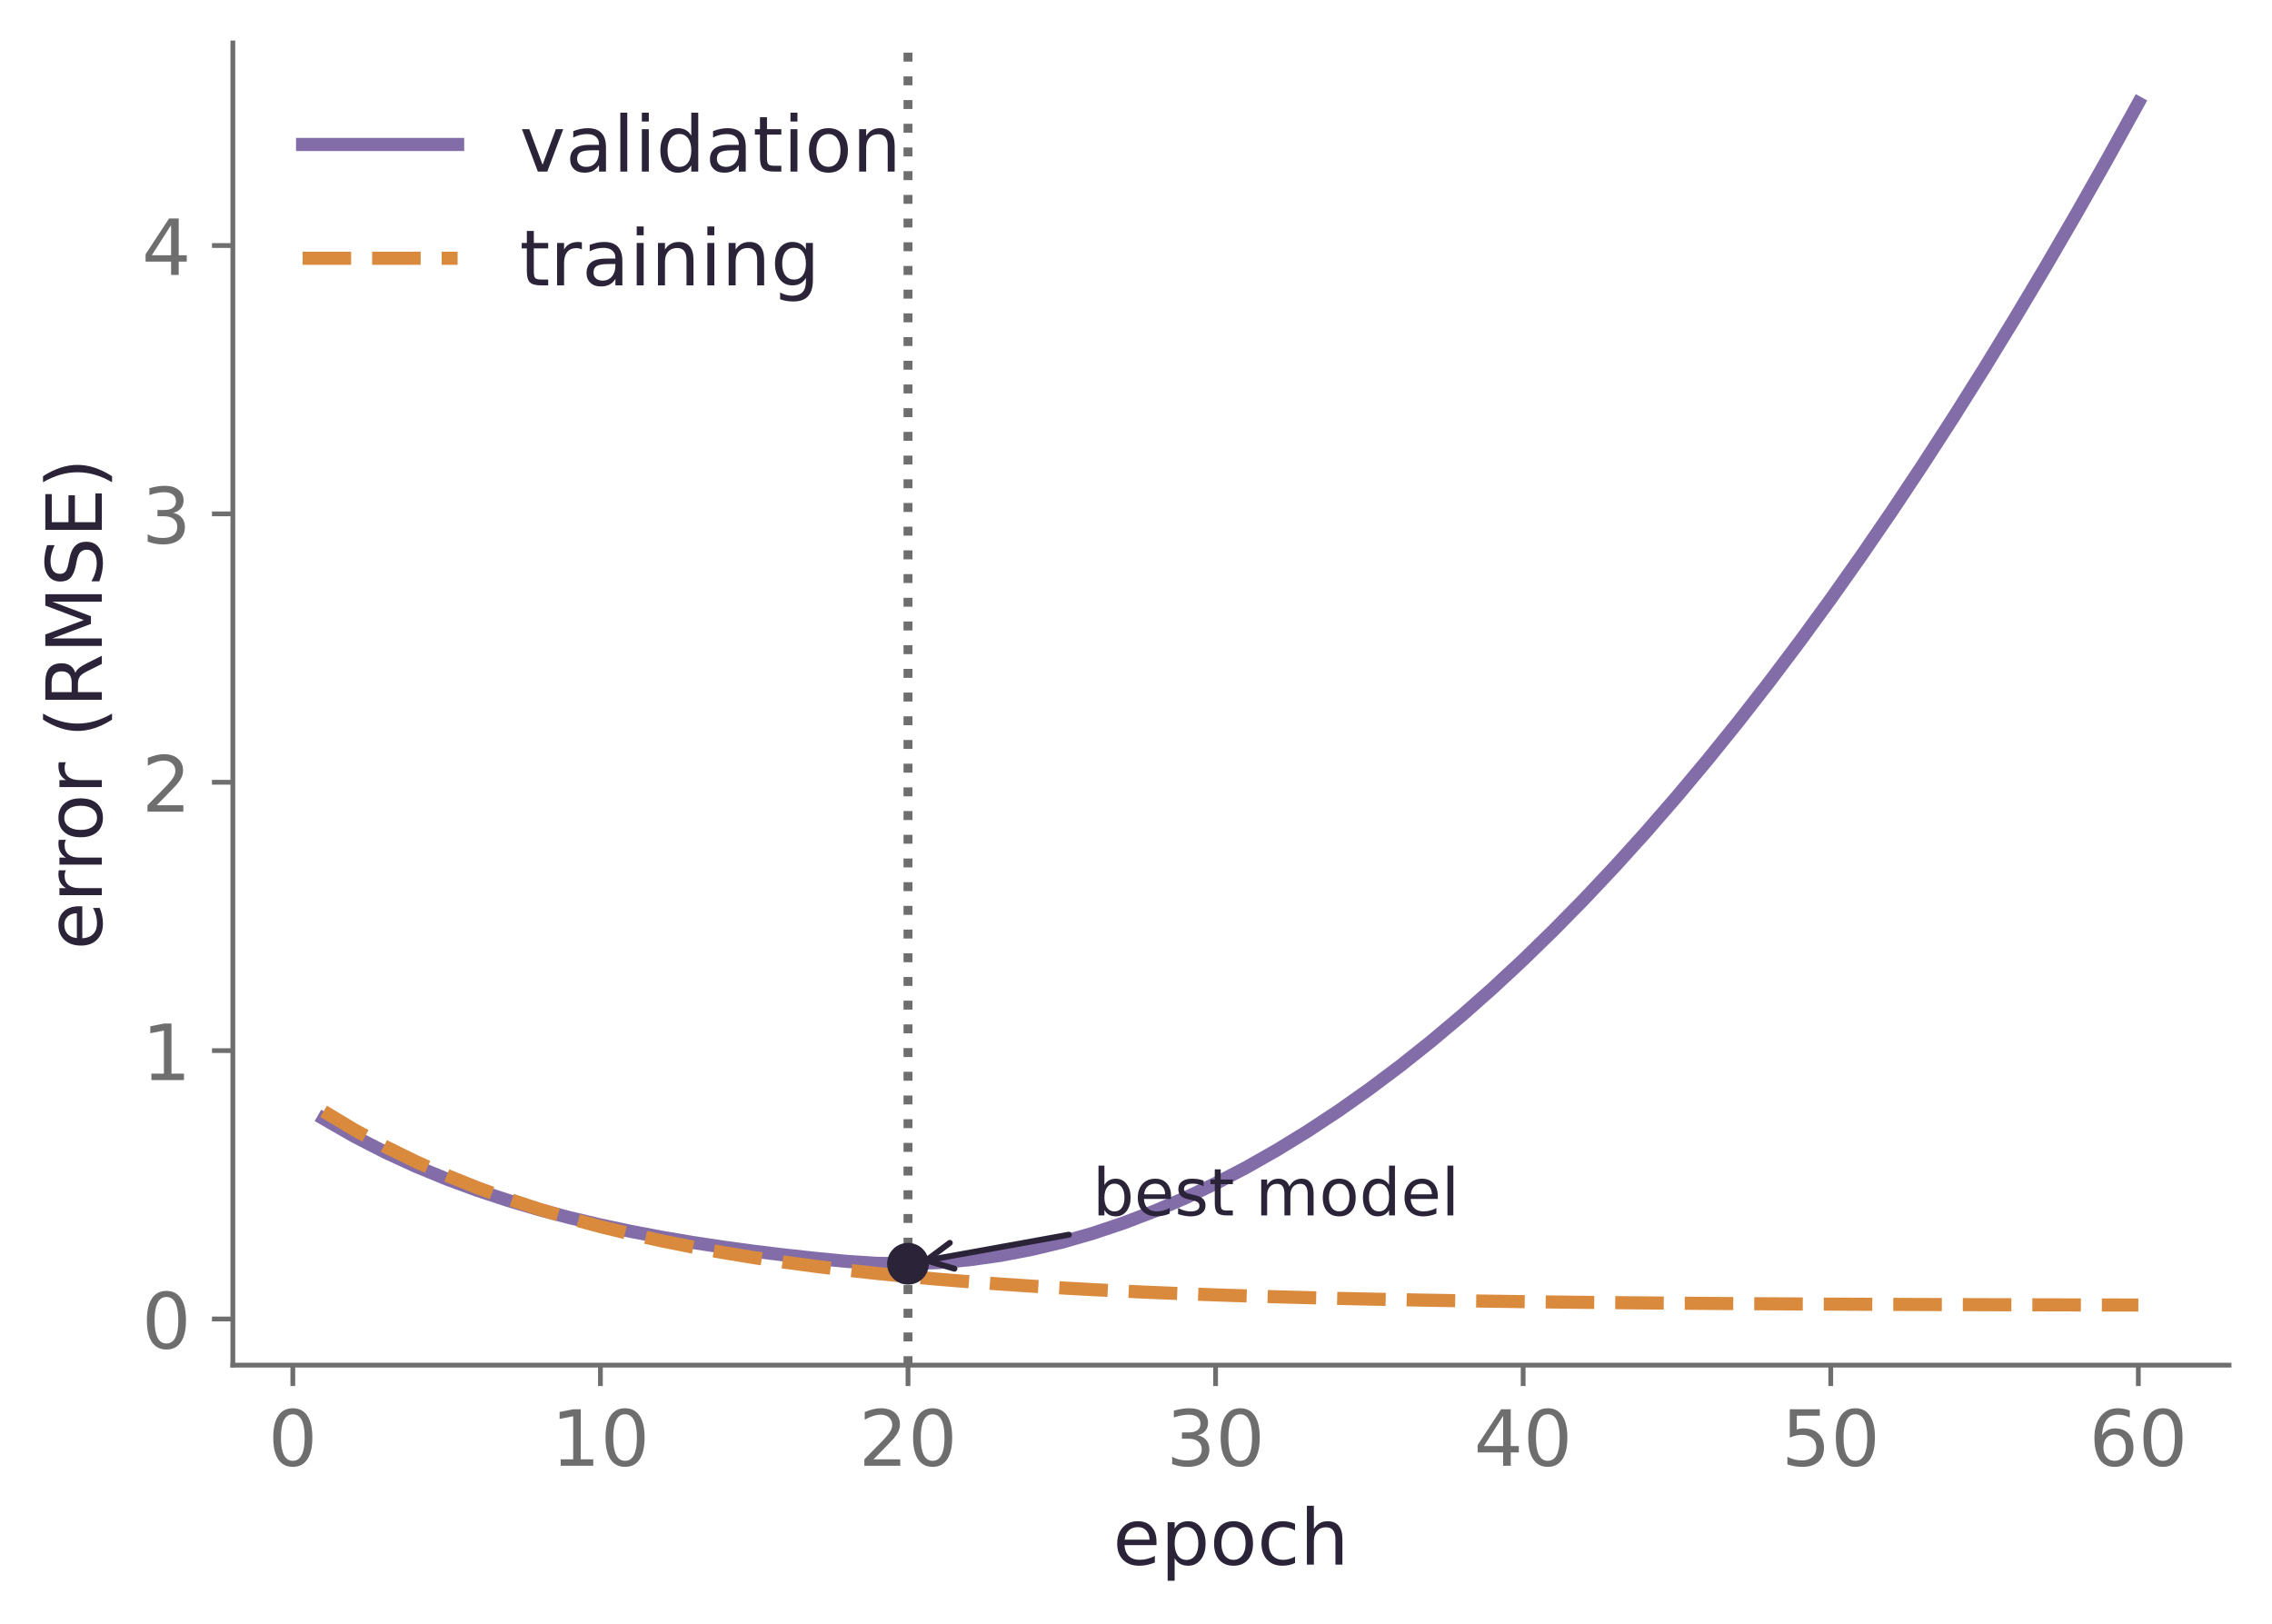
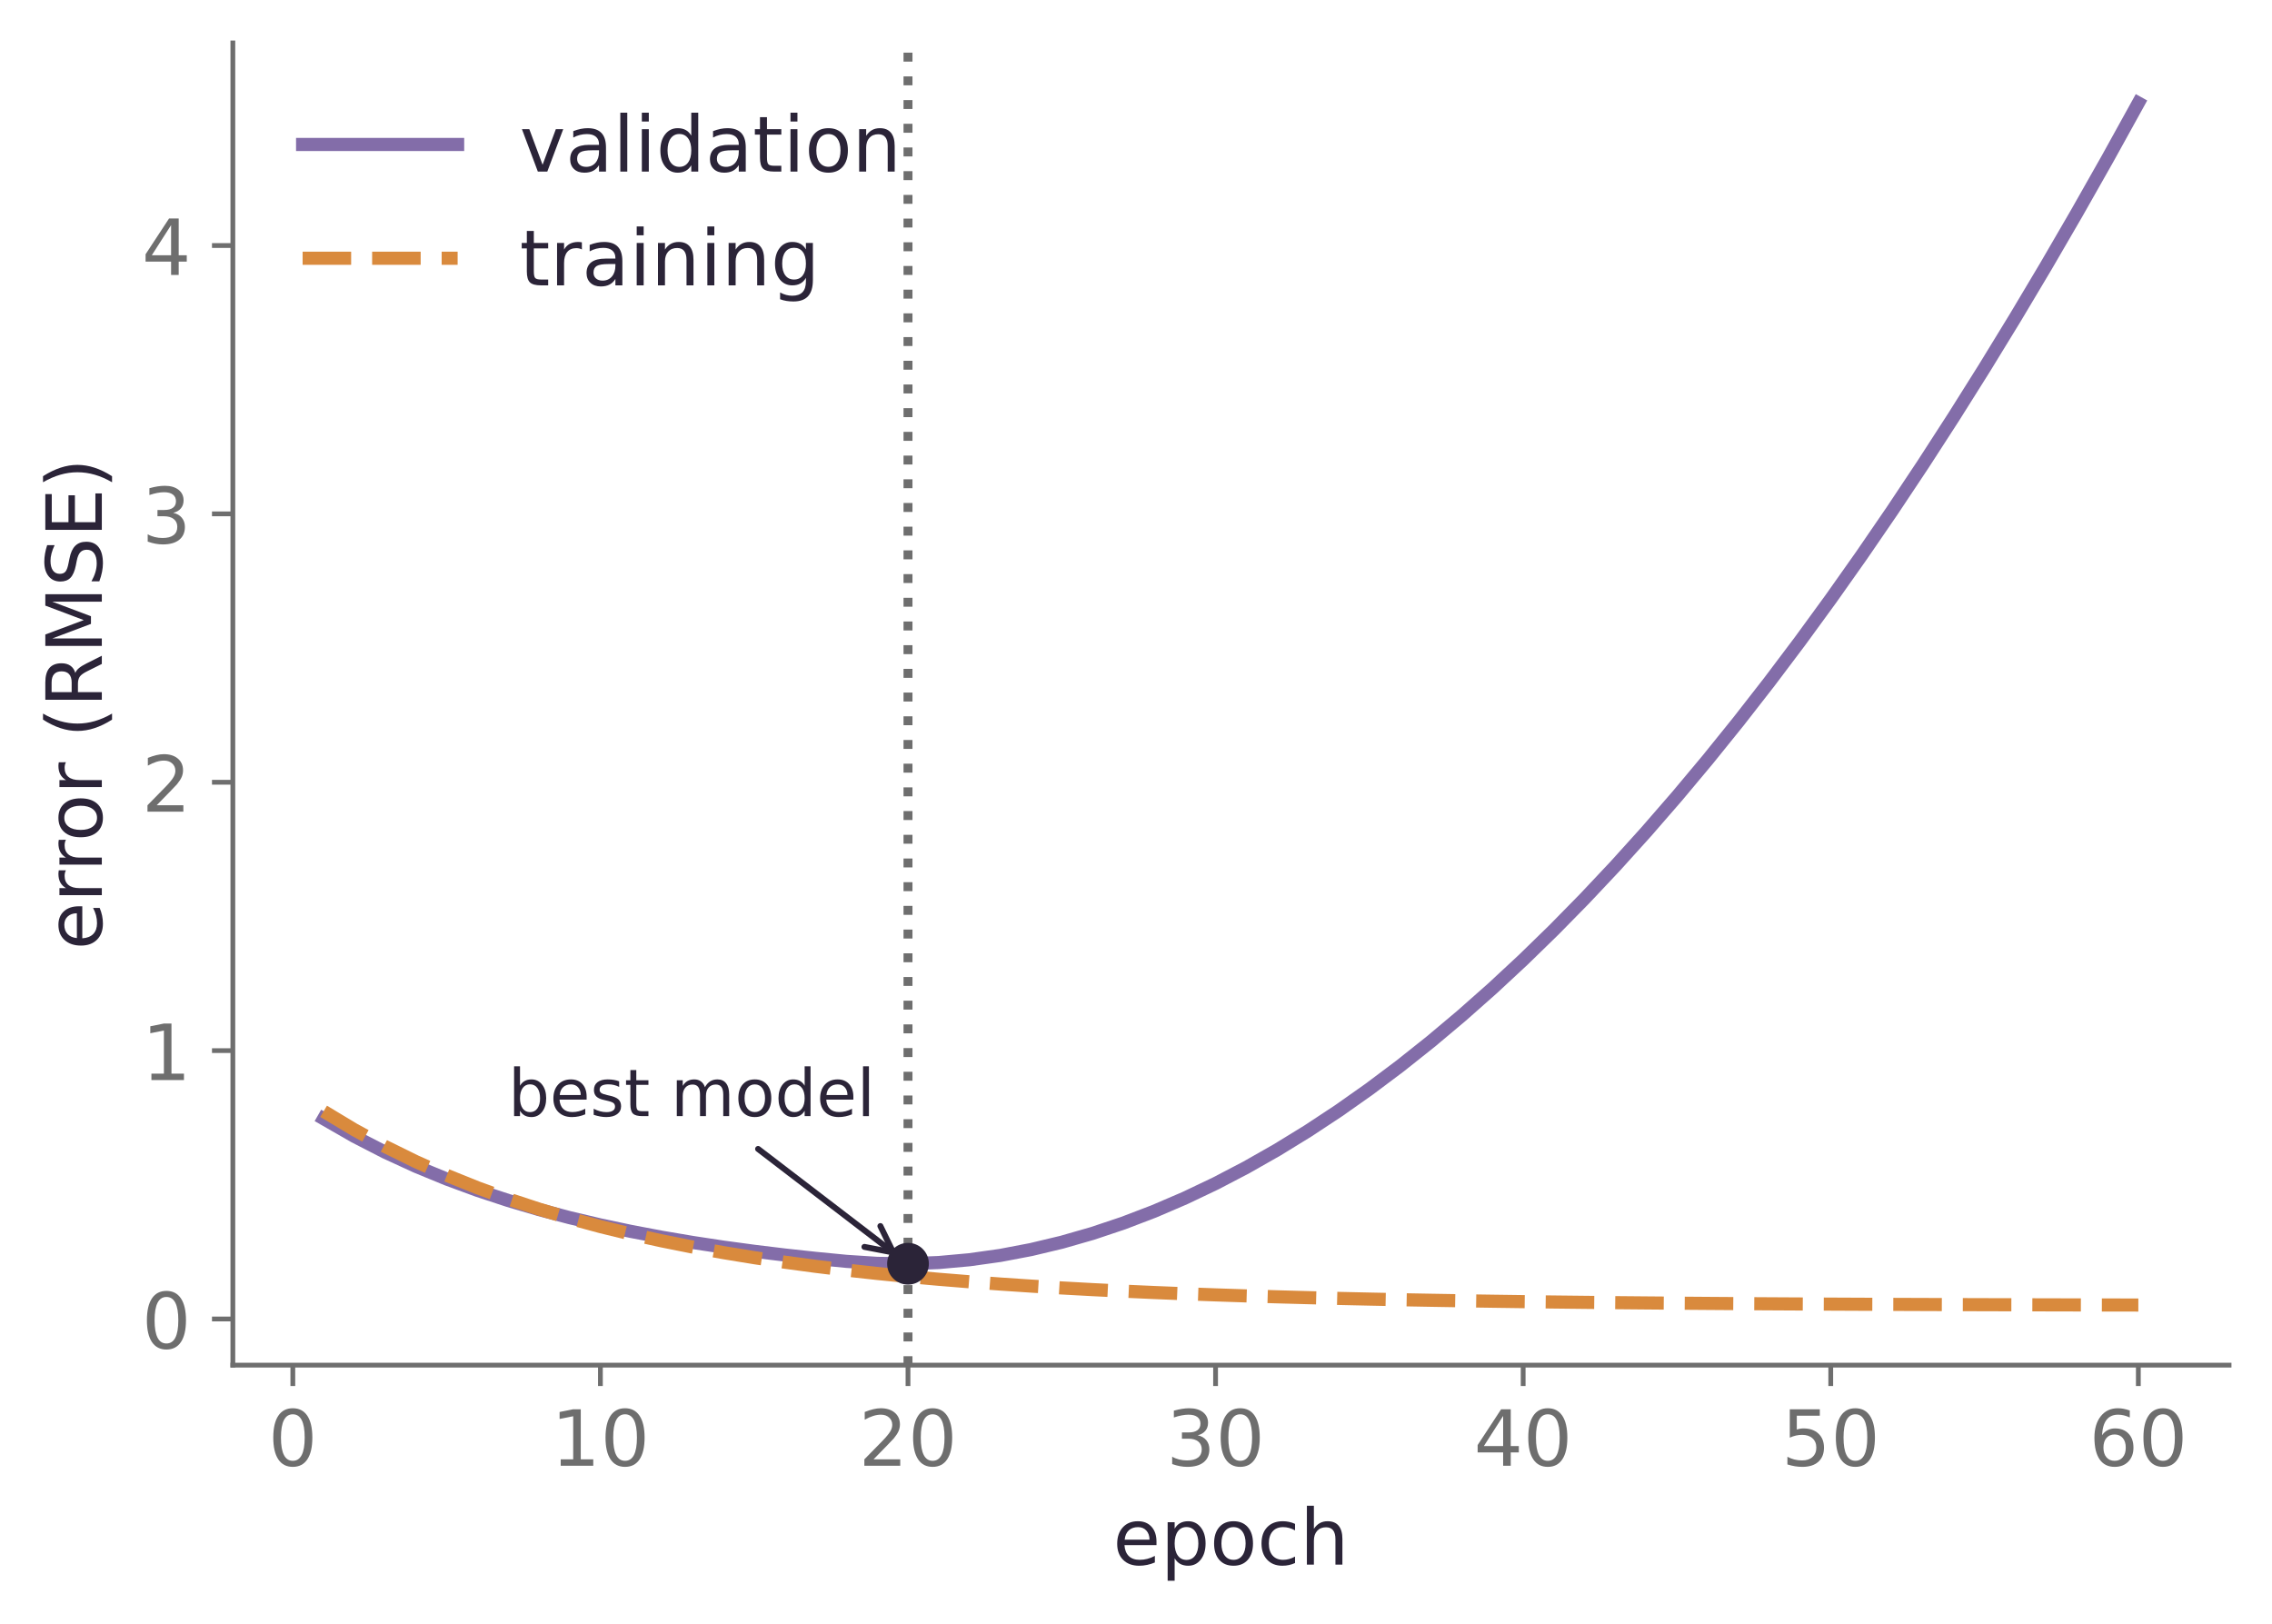
<svg xmlns="http://www.w3.org/2000/svg" xmlns:xlink="http://www.w3.org/1999/xlink" width="381.053pt" height="272.323pt" viewBox="0 0 381.053 272.323" version="1.1">
  <defs>
    <style type="text/css">*{stroke-linejoin: round; stroke-linecap: butt}</style>
  </defs>
  <g id="figure_1">
    <g id="patch_1">
      <path d="M 0 272.323  L 381.053 272.323  L 381.053 0  L 0 0  L 0 272.323  z " style="fill: none" />
    </g>
    <g id="axes_1">
      <g id="patch_2">
        <path d="M 39.053 228.96  L 373.853 228.96  L 373.853 7.2  L 39.053 7.2  L 39.053 228.96  z " style="fill: none" />
      </g>
      <g id="matplotlib.axis_1">
        <g id="xtick_1">
          <g id="line2d_1">
            <defs>
-               <path id="m9720e8506a" d="M 0 0  L 0 3.5  " style="stroke: #6e6e6e; stroke-width: 0.8" />
-             </defs>
-             <g>
-               <use xlink:href="#m9720e8506a" x="49.112" y="228.96" style="fill: #6e6e6e; stroke: #6e6e6e; stroke-width: 0.8" />
+               <path id="mf88f01d79b" d="M 0 0  L 0 3.5  " style="stroke: #6e6e6e; stroke-width: 0.8" />
+             </defs>
+             <g>
+               <use xlink:href="#mf88f01d79b" x="49.112" y="228.96" style="fill: #6e6e6e; stroke: #6e6e6e; stroke-width: 0.8" />
            </g>
          </g>
          <g id="text_1">
            <g style="fill: #6e6e6e" transform="translate(44.97666 245.838) scale(0.13 -0.13)">
              <defs>
                <path id="DejaVuSans-30" d="M 2034 4250  Q 1547 4250 1301 3770  Q 1056 3291 1056 2328  Q 1056 1369 1301 889  Q 1547 409 2034 409  Q 2525 409 2770 889  Q 3016 1369 3016 2328  Q 3016 3291 2770 3770  Q 2525 4250 2034 4250  z M 2034 4750  Q 2819 4750 3233 4129  Q 3647 3509 3647 2328  Q 3647 1150 3233 529  Q 2819 -91 2034 -91  Q 1250 -91 836 529  Q 422 1150 422 2328  Q 422 3509 836 4129  Q 1250 4750 2034 4750  z " transform="scale(0.015625)" />
              </defs>
              <use xlink:href="#DejaVuSans-30" />
            </g>
          </g>
        </g>
        <g id="xtick_2">
          <g id="line2d_2">
            <g>
-               <use xlink:href="#m9720e8506a" x="100.699" y="228.96" style="fill: #6e6e6e; stroke: #6e6e6e; stroke-width: 0.8" />
+               <use xlink:href="#mf88f01d79b" x="100.699" y="228.96" style="fill: #6e6e6e; stroke: #6e6e6e; stroke-width: 0.8" />
            </g>
          </g>
          <g id="text_2">
            <g style="fill: #6e6e6e" transform="translate(92.4281 245.838) scale(0.13 -0.13)">
              <defs>
                <path id="DejaVuSans-31" d="M 794 531  L 1825 531  L 1825 4091  L 703 3866  L 703 4441  L 1819 4666  L 2450 4666  L 2450 531  L 3481 531  L 3481 0  L 794 0  L 794 531  z " transform="scale(0.015625)" />
              </defs>
              <use xlink:href="#DejaVuSans-31" />
              <use xlink:href="#DejaVuSans-30" transform="translate(63.62305 0)" />
            </g>
          </g>
        </g>
        <g id="xtick_3">
          <g id="line2d_3">
            <g>
-               <use xlink:href="#m9720e8506a" x="152.286" y="228.96" style="fill: #6e6e6e; stroke: #6e6e6e; stroke-width: 0.8" />
+               <use xlink:href="#mf88f01d79b" x="152.286" y="228.96" style="fill: #6e6e6e; stroke: #6e6e6e; stroke-width: 0.8" />
            </g>
          </g>
          <g id="text_3">
            <g style="fill: #6e6e6e" transform="translate(144.0152 245.838) scale(0.13 -0.13)">
              <defs>
                <path id="DejaVuSans-32" d="M 1228 531  L 3431 531  L 3431 0  L 469 0  L 469 531  Q 828 903 1448 1529  Q 2069 2156 2228 2338  Q 2531 2678 2651 2914  Q 2772 3150 2772 3378  Q 2772 3750 2511 3984  Q 2250 4219 1831 4219  Q 1534 4219 1204 4116  Q 875 4013 500 3803  L 500 4441  Q 881 4594 1212 4672  Q 1544 4750 1819 4750  Q 2544 4750 2975 4387  Q 3406 4025 3406 3419  Q 3406 3131 3298 2873  Q 3191 2616 2906 2266  Q 2828 2175 2409 1742  Q 1991 1309 1228 531  z " transform="scale(0.015625)" />
              </defs>
              <use xlink:href="#DejaVuSans-32" />
              <use xlink:href="#DejaVuSans-30" transform="translate(63.62305 0)" />
            </g>
          </g>
        </g>
        <g id="xtick_4">
          <g id="line2d_4">
            <g>
-               <use xlink:href="#m9720e8506a" x="203.873" y="228.96" style="fill: #6e6e6e; stroke: #6e6e6e; stroke-width: 0.8" />
+               <use xlink:href="#mf88f01d79b" x="203.873" y="228.96" style="fill: #6e6e6e; stroke: #6e6e6e; stroke-width: 0.8" />
            </g>
          </g>
          <g id="text_4">
            <g style="fill: #6e6e6e" transform="translate(195.6022 245.838) scale(0.13 -0.13)">
              <defs>
                <path id="DejaVuSans-33" d="M 2597 2516  Q 3050 2419 3304 2112  Q 3559 1806 3559 1356  Q 3559 666 3084 287  Q 2609 -91 1734 -91  Q 1441 -91 1130 -33  Q 819 25 488 141  L 488 750  Q 750 597 1062 519  Q 1375 441 1716 441  Q 2309 441 2620 675  Q 2931 909 2931 1356  Q 2931 1769 2642 2001  Q 2353 2234 1838 2234  L 1294 2234  L 1294 2753  L 1863 2753  Q 2328 2753 2575 2939  Q 2822 3125 2822 3475  Q 2822 3834 2567 4026  Q 2313 4219 1838 4219  Q 1578 4219 1281 4162  Q 984 4106 628 3988  L 628 4550  Q 988 4650 1302 4700  Q 1616 4750 1894 4750  Q 2613 4750 3031 4423  Q 3450 4097 3450 3541  Q 3450 3153 3228 2886  Q 3006 2619 2597 2516  z " transform="scale(0.015625)" />
              </defs>
              <use xlink:href="#DejaVuSans-33" />
              <use xlink:href="#DejaVuSans-30" transform="translate(63.62305 0)" />
            </g>
          </g>
        </g>
        <g id="xtick_5">
          <g id="line2d_5">
            <g>
-               <use xlink:href="#m9720e8506a" x="255.461" y="228.96" style="fill: #6e6e6e; stroke: #6e6e6e; stroke-width: 0.8" />
+               <use xlink:href="#mf88f01d79b" x="255.461" y="228.96" style="fill: #6e6e6e; stroke: #6e6e6e; stroke-width: 0.8" />
            </g>
          </g>
          <g id="text_5">
            <g style="fill: #6e6e6e" transform="translate(247.1893 245.838) scale(0.13 -0.13)">
              <defs>
                <path id="DejaVuSans-34" d="M 2419 4116  L 825 1625  L 2419 1625  L 2419 4116  z M 2253 4666  L 3047 4666  L 3047 1625  L 3713 1625  L 3713 1100  L 3047 1100  L 3047 0  L 2419 0  L 2419 1100  L 313 1100  L 313 1709  L 2253 4666  z " transform="scale(0.015625)" />
              </defs>
              <use xlink:href="#DejaVuSans-34" />
              <use xlink:href="#DejaVuSans-30" transform="translate(63.62305 0)" />
            </g>
          </g>
        </g>
        <g id="xtick_6">
          <g id="line2d_6">
            <g>
-               <use xlink:href="#m9720e8506a" x="307.048" y="228.96" style="fill: #6e6e6e; stroke: #6e6e6e; stroke-width: 0.8" />
+               <use xlink:href="#mf88f01d79b" x="307.048" y="228.96" style="fill: #6e6e6e; stroke: #6e6e6e; stroke-width: 0.8" />
            </g>
          </g>
          <g id="text_6">
            <g style="fill: #6e6e6e" transform="translate(298.7763 245.838) scale(0.13 -0.13)">
              <defs>
                <path id="DejaVuSans-35" d="M 691 4666  L 3169 4666  L 3169 4134  L 1269 4134  L 1269 2991  Q 1406 3038 1543 3061  Q 1681 3084 1819 3084  Q 2600 3084 3056 2656  Q 3513 2228 3513 1497  Q 3513 744 3044 326  Q 2575 -91 1722 -91  Q 1428 -91 1123 -41  Q 819 9 494 109  L 494 744  Q 775 591 1075 516  Q 1375 441 1709 441  Q 2250 441 2565 725  Q 2881 1009 2881 1497  Q 2881 1984 2565 2268  Q 2250 2553 1709 2553  Q 1456 2553 1204 2497  Q 953 2441 691 2322  L 691 4666  z " transform="scale(0.015625)" />
              </defs>
              <use xlink:href="#DejaVuSans-35" />
              <use xlink:href="#DejaVuSans-30" transform="translate(63.62305 0)" />
            </g>
          </g>
        </g>
        <g id="xtick_7">
          <g id="line2d_7">
            <g>
-               <use xlink:href="#m9720e8506a" x="358.635" y="228.96" style="fill: #6e6e6e; stroke: #6e6e6e; stroke-width: 0.8" />
+               <use xlink:href="#mf88f01d79b" x="358.635" y="228.96" style="fill: #6e6e6e; stroke: #6e6e6e; stroke-width: 0.8" />
            </g>
          </g>
          <g id="text_7">
            <g style="fill: #6e6e6e" transform="translate(350.3634 245.838) scale(0.13 -0.13)">
              <defs>
                <path id="DejaVuSans-36" d="M 2113 2584  Q 1688 2584 1439 2293  Q 1191 2003 1191 1497  Q 1191 994 1439 701  Q 1688 409 2113 409  Q 2538 409 2786 701  Q 3034 994 3034 1497  Q 3034 2003 2786 2293  Q 2538 2584 2113 2584  z M 3366 4563  L 3366 3988  Q 3128 4100 2886 4159  Q 2644 4219 2406 4219  Q 1781 4219 1451 3797  Q 1122 3375 1075 2522  Q 1259 2794 1537 2939  Q 1816 3084 2150 3084  Q 2853 3084 3261 2657  Q 3669 2231 3669 1497  Q 3669 778 3244 343  Q 2819 -91 2113 -91  Q 1303 -91 875 529  Q 447 1150 447 2328  Q 447 3434 972 4092  Q 1497 4750 2381 4750  Q 2619 4750 2861 4703  Q 3103 4656 3366 4563  z " transform="scale(0.015625)" />
              </defs>
              <use xlink:href="#DejaVuSans-36" />
              <use xlink:href="#DejaVuSans-30" transform="translate(63.62305 0)" />
            </g>
          </g>
        </g>
        <g id="text_8">
          <g style="fill: #2b2438" transform="translate(186.6562 262.4195) scale(0.13 -0.13)">
            <defs>
              <path id="DejaVuSans-65" d="M 3597 1894  L 3597 1613  L 953 1613  Q 991 1019 1311 708  Q 1631 397 2203 397  Q 2534 397 2845 478  Q 3156 559 3463 722  L 3463 178  Q 3153 47 2828 -22  Q 2503 -91 2169 -91  Q 1331 -91 842 396  Q 353 884 353 1716  Q 353 2575 817 3079  Q 1281 3584 2069 3584  Q 2775 3584 3186 3129  Q 3597 2675 3597 1894  z M 3022 2063  Q 3016 2534 2758 2815  Q 2500 3097 2075 3097  Q 1594 3097 1305 2825  Q 1016 2553 972 2059  L 3022 2063  z " transform="scale(0.015625)" />
              <path id="DejaVuSans-70" d="M 1159 525  L 1159 -1331  L 581 -1331  L 581 3500  L 1159 3500  L 1159 2969  Q 1341 3281 1617 3432  Q 1894 3584 2278 3584  Q 2916 3584 3314 3078  Q 3713 2572 3713 1747  Q 3713 922 3314 415  Q 2916 -91 2278 -91  Q 1894 -91 1617 61  Q 1341 213 1159 525  z M 3116 1747  Q 3116 2381 2855 2742  Q 2594 3103 2138 3103  Q 1681 3103 1420 2742  Q 1159 2381 1159 1747  Q 1159 1113 1420 752  Q 1681 391 2138 391  Q 2594 391 2855 752  Q 3116 1113 3116 1747  z " transform="scale(0.015625)" />
              <path id="DejaVuSans-6f" d="M 1959 3097  Q 1497 3097 1228 2736  Q 959 2375 959 1747  Q 959 1119 1226 758  Q 1494 397 1959 397  Q 2419 397 2687 759  Q 2956 1122 2956 1747  Q 2956 2369 2687 2733  Q 2419 3097 1959 3097  z M 1959 3584  Q 2709 3584 3137 3096  Q 3566 2609 3566 1747  Q 3566 888 3137 398  Q 2709 -91 1959 -91  Q 1206 -91 779 398  Q 353 888 353 1747  Q 353 2609 779 3096  Q 1206 3584 1959 3584  z " transform="scale(0.015625)" />
              <path id="DejaVuSans-63" d="M 3122 3366  L 3122 2828  Q 2878 2963 2633 3030  Q 2388 3097 2138 3097  Q 1578 3097 1268 2742  Q 959 2388 959 1747  Q 959 1106 1268 751  Q 1578 397 2138 397  Q 2388 397 2633 464  Q 2878 531 3122 666  L 3122 134  Q 2881 22 2623 -34  Q 2366 -91 2075 -91  Q 1284 -91 818 406  Q 353 903 353 1747  Q 353 2603 823 3093  Q 1294 3584 2113 3584  Q 2378 3584 2631 3529  Q 2884 3475 3122 3366  z " transform="scale(0.015625)" />
              <path id="DejaVuSans-68" d="M 3513 2113  L 3513 0  L 2938 0  L 2938 2094  Q 2938 2591 2744 2837  Q 2550 3084 2163 3084  Q 1697 3084 1428 2787  Q 1159 2491 1159 1978  L 1159 0  L 581 0  L 581 4863  L 1159 4863  L 1159 2956  Q 1366 3272 1645 3428  Q 1925 3584 2291 3584  Q 2894 3584 3203 3211  Q 3513 2838 3513 2113  z " transform="scale(0.015625)" />
            </defs>
            <use xlink:href="#DejaVuSans-65" />
            <use xlink:href="#DejaVuSans-70" transform="translate(61.52344 0)" />
            <use xlink:href="#DejaVuSans-6f" transform="translate(125 0)" />
            <use xlink:href="#DejaVuSans-63" transform="translate(186.1816 0)" />
            <use xlink:href="#DejaVuSans-68" transform="translate(241.1621 0)" />
          </g>
        </g>
      </g>
      <g id="matplotlib.axis_2">
        <g id="ytick_1">
          <g id="line2d_8">
            <defs>
-               <path id="m97300c870d" d="M 0 0  L -3.5 0  " style="stroke: #6e6e6e; stroke-width: 0.8" />
-             </defs>
-             <g>
-               <use xlink:href="#m97300c870d" x="39.053" y="221.22" style="fill: #6e6e6e; stroke: #6e6e6e; stroke-width: 0.8" />
+               <path id="m14f861042e" d="M 0 0  L -3.5 0  " style="stroke: #6e6e6e; stroke-width: 0.8" />
+             </defs>
+             <g>
+               <use xlink:href="#m14f861042e" x="39.053" y="221.22" style="fill: #6e6e6e; stroke: #6e6e6e; stroke-width: 0.8" />
            </g>
          </g>
          <g id="text_9">
            <g style="fill: #6e6e6e" transform="translate(23.78156 226.1588) scale(0.13 -0.13)">
              <use xlink:href="#DejaVuSans-30" />
            </g>
          </g>
        </g>
        <g id="ytick_2">
          <g id="line2d_9">
            <g>
-               <use xlink:href="#m97300c870d" x="39.053" y="176.209" style="fill: #6e6e6e; stroke: #6e6e6e; stroke-width: 0.8" />
+               <use xlink:href="#m14f861042e" x="39.053" y="176.209" style="fill: #6e6e6e; stroke: #6e6e6e; stroke-width: 0.8" />
            </g>
          </g>
          <g id="text_10">
            <g style="fill: #6e6e6e" transform="translate(23.78156 181.1478) scale(0.13 -0.13)">
              <use xlink:href="#DejaVuSans-31" />
            </g>
          </g>
        </g>
        <g id="ytick_3">
          <g id="line2d_10">
            <g>
-               <use xlink:href="#m97300c870d" x="39.053" y="131.198" style="fill: #6e6e6e; stroke: #6e6e6e; stroke-width: 0.8" />
+               <use xlink:href="#m14f861042e" x="39.053" y="131.198" style="fill: #6e6e6e; stroke: #6e6e6e; stroke-width: 0.8" />
            </g>
          </g>
          <g id="text_11">
            <g style="fill: #6e6e6e" transform="translate(23.78156 136.1368) scale(0.13 -0.13)">
              <use xlink:href="#DejaVuSans-32" />
            </g>
          </g>
        </g>
        <g id="ytick_4">
          <g id="line2d_11">
            <g>
-               <use xlink:href="#m97300c870d" x="39.053" y="86.187" style="fill: #6e6e6e; stroke: #6e6e6e; stroke-width: 0.8" />
+               <use xlink:href="#m14f861042e" x="39.053" y="86.187" style="fill: #6e6e6e; stroke: #6e6e6e; stroke-width: 0.8" />
            </g>
          </g>
          <g id="text_12">
            <g style="fill: #6e6e6e" transform="translate(23.78156 91.12587) scale(0.13 -0.13)">
              <use xlink:href="#DejaVuSans-33" />
            </g>
          </g>
        </g>
        <g id="ytick_5">
          <g id="line2d_12">
            <g>
-               <use xlink:href="#m97300c870d" x="39.053" y="41.176" style="fill: #6e6e6e; stroke: #6e6e6e; stroke-width: 0.8" />
+               <use xlink:href="#m14f861042e" x="39.053" y="41.176" style="fill: #6e6e6e; stroke: #6e6e6e; stroke-width: 0.8" />
            </g>
          </g>
          <g id="text_13">
            <g style="fill: #6e6e6e" transform="translate(23.78156 46.1149) scale(0.13 -0.13)">
              <use xlink:href="#DejaVuSans-34" />
            </g>
          </g>
        </g>
        <g id="text_14">
          <g style="fill: #2b2438" transform="translate(17.07797 159.3093) rotate(-90) scale(0.13 -0.13)">
            <defs>
              <path id="DejaVuSans-72" d="M 2631 2963  Q 2534 3019 2420 3045  Q 2306 3072 2169 3072  Q 1681 3072 1420 2755  Q 1159 2438 1159 1844  L 1159 0  L 581 0  L 581 3500  L 1159 3500  L 1159 2956  Q 1341 3275 1631 3429  Q 1922 3584 2338 3584  Q 2397 3584 2469 3576  Q 2541 3569 2628 3553  L 2631 2963  z " transform="scale(0.015625)" />
              <path id="DejaVuSans-20" transform="scale(0.015625)" />
              <path id="DejaVuSans-28" d="M 1984 4856  Q 1566 4138 1362 3434  Q 1159 2731 1159 2009  Q 1159 1288 1364 580  Q 1569 -128 1984 -844  L 1484 -844  Q 1016 -109 783 600  Q 550 1309 550 2009  Q 550 2706 781 3412  Q 1013 4119 1484 4856  L 1984 4856  z " transform="scale(0.015625)" />
              <path id="DejaVuSans-52" d="M 2841 2188  Q 3044 2119 3236 1894  Q 3428 1669 3622 1275  L 4263 0  L 3584 0  L 2988 1197  Q 2756 1666 2539 1819  Q 2322 1972 1947 1972  L 1259 1972  L 1259 0  L 628 0  L 628 4666  L 2053 4666  Q 2853 4666 3247 4331  Q 3641 3997 3641 3322  Q 3641 2881 3436 2590  Q 3231 2300 2841 2188  z M 1259 4147  L 1259 2491  L 2053 2491  Q 2509 2491 2742 2702  Q 2975 2913 2975 3322  Q 2975 3731 2742 3939  Q 2509 4147 2053 4147  L 1259 4147  z " transform="scale(0.015625)" />
              <path id="DejaVuSans-4d" d="M 628 4666  L 1569 4666  L 2759 1491  L 3956 4666  L 4897 4666  L 4897 0  L 4281 0  L 4281 4097  L 3078 897  L 2444 897  L 1241 4097  L 1241 0  L 628 0  L 628 4666  z " transform="scale(0.015625)" />
              <path id="DejaVuSans-53" d="M 3425 4513  L 3425 3897  Q 3066 4069 2747 4153  Q 2428 4238 2131 4238  Q 1616 4238 1336 4038  Q 1056 3838 1056 3469  Q 1056 3159 1242 3001  Q 1428 2844 1947 2747  L 2328 2669  Q 3034 2534 3370 2195  Q 3706 1856 3706 1288  Q 3706 609 3251 259  Q 2797 -91 1919 -91  Q 1588 -91 1214 -16  Q 841 59 441 206  L 441 856  Q 825 641 1194 531  Q 1563 422 1919 422  Q 2459 422 2753 634  Q 3047 847 3047 1241  Q 3047 1584 2836 1778  Q 2625 1972 2144 2069  L 1759 2144  Q 1053 2284 737 2584  Q 422 2884 422 3419  Q 422 4038 858 4394  Q 1294 4750 2059 4750  Q 2388 4750 2728 4690  Q 3069 4631 3425 4513  z " transform="scale(0.015625)" />
              <path id="DejaVuSans-45" d="M 628 4666  L 3578 4666  L 3578 4134  L 1259 4134  L 1259 2753  L 3481 2753  L 3481 2222  L 1259 2222  L 1259 531  L 3634 531  L 3634 0  L 628 0  L 628 4666  z " transform="scale(0.015625)" />
              <path id="DejaVuSans-29" d="M 513 4856  L 1013 4856  Q 1481 4119 1714 3412  Q 1947 2706 1947 2009  Q 1947 1309 1714 600  Q 1481 -109 1013 -844  L 513 -844  Q 928 -128 1133 580  Q 1338 1288 1338 2009  Q 1338 2731 1133 3434  Q 928 4138 513 4856  z " transform="scale(0.015625)" />
            </defs>
            <use xlink:href="#DejaVuSans-65" />
            <use xlink:href="#DejaVuSans-72" transform="translate(61.52344 0)" />
            <use xlink:href="#DejaVuSans-72" transform="translate(100.8867 0)" />
            <use xlink:href="#DejaVuSans-6f" transform="translate(139.75 0)" />
            <use xlink:href="#DejaVuSans-72" transform="translate(200.9316 0)" />
            <use xlink:href="#DejaVuSans-20" transform="translate(242.0449 0)" />
            <use xlink:href="#DejaVuSans-28" transform="translate(273.832 0)" />
            <use xlink:href="#DejaVuSans-52" transform="translate(312.8457 0)" />
            <use xlink:href="#DejaVuSans-4d" transform="translate(382.3281 0)" />
            <use xlink:href="#DejaVuSans-53" transform="translate(468.6074 0)" />
            <use xlink:href="#DejaVuSans-45" transform="translate(532.084 0)" />
            <use xlink:href="#DejaVuSans-29" transform="translate(595.2676 0)" />
          </g>
        </g>
      </g>
      <g id="line2d_13">
-         <path d="M 54.271 187.624  L 59.43 190.589  L 64.588 193.242  L 69.747 195.616  L 74.906 197.741  L 80.065 199.642  L 85.223 201.343  L 90.382 202.865  L 95.541 204.227  L 100.699 205.446  L 105.858 206.537  L 111.017 207.513  L 116.175 208.387  L 121.334 209.168  L 126.493 209.867  L 131.652 210.493  L 136.81 211.053  L 141.969 211.554  L 147.128 211.89  L 152.286 211.954  L 157.445 211.75  L 162.604 211.284  L 167.763 210.559  L 172.921 209.578  L 178.08 208.346  L 183.239 206.864  L 188.397 205.135  L 193.556 203.162  L 198.715 200.947  L 203.873 198.491  L 209.032 195.796  L 214.191 192.863  L 219.35 189.694  L 224.508 186.291  L 229.667 182.653  L 234.826 178.783  L 239.984 174.68  L 245.143 170.345  L 250.302 165.78  L 255.461 160.985  L 260.619 155.96  L 265.778 150.706  L 270.937 145.224  L 276.095 139.513  L 281.254 133.574  L 286.413 127.407  L 291.571 121.013  L 296.73 114.392  L 301.889 107.544  L 307.048 100.469  L 312.206 93.167  L 317.365 85.639  L 322.524 77.885  L 327.682 69.905  L 332.841 61.699  L 338 53.266  L 343.159 44.608  L 348.317 35.725  L 353.476 26.615  L 358.635 17.28  " clip-path="url(#pdcb010e10f)" style="fill: none; stroke: #836da9; stroke-width: 2.2; stroke-linecap: square" />
+         <path d="M 54.271 187.624  L 59.43 190.589  L 64.588 193.242  L 69.747 195.616  L 74.906 197.741  L 80.065 199.642  L 85.223 201.343  L 90.382 202.865  L 95.541 204.227  L 100.699 205.446  L 105.858 206.537  L 111.017 207.513  L 116.175 208.387  L 121.334 209.168  L 126.493 209.867  L 131.652 210.493  L 136.81 211.053  L 141.969 211.554  L 147.128 211.89  L 152.286 211.954  L 157.445 211.75  L 162.604 211.284  L 167.763 210.559  L 172.921 209.578  L 178.08 208.346  L 183.239 206.864  L 188.397 205.135  L 193.556 203.162  L 198.715 200.947  L 203.873 198.491  L 209.032 195.796  L 214.191 192.863  L 219.35 189.694  L 224.508 186.291  L 229.667 182.653  L 234.826 178.783  L 239.984 174.68  L 245.143 170.345  L 250.302 165.78  L 255.461 160.985  L 260.619 155.96  L 265.778 150.706  L 270.937 145.224  L 276.095 139.513  L 281.254 133.574  L 286.413 127.407  L 291.571 121.013  L 296.73 114.392  L 301.889 107.544  L 307.048 100.469  L 312.206 93.167  L 317.365 85.639  L 322.524 77.885  L 327.682 69.905  L 332.841 61.699  L 338 53.266  L 343.159 44.608  L 348.317 35.725  L 353.476 26.615  L 358.635 17.28  " clip-path="url(#p9ce7692454)" style="fill: none; stroke: #836da9; stroke-width: 2.2; stroke-linecap: square" />
      </g>
      <g id="line2d_14">
-         <path d="M 54.271 186.387  L 59.43 189.488  L 64.588 192.293  L 69.747 194.832  L 74.906 197.129  L 80.065 199.207  L 85.223 201.088  L 90.382 202.789  L 95.541 204.329  L 100.699 205.722  L 105.858 206.983  L 111.017 208.124  L 116.175 209.156  L 121.334 210.09  L 126.493 210.935  L 131.652 211.699  L 136.81 212.391  L 141.969 213.017  L 147.128 213.583  L 152.286 214.096  L 157.445 214.56  L 162.604 214.979  L 167.763 215.359  L 172.921 215.703  L 178.08 216.013  L 183.239 216.295  L 188.397 216.549  L 193.556 216.78  L 198.715 216.988  L 203.873 217.176  L 209.032 217.347  L 214.191 217.501  L 219.35 217.641  L 224.508 217.768  L 229.667 217.882  L 234.826 217.985  L 239.984 218.079  L 245.143 218.164  L 250.302 218.24  L 255.461 218.31  L 260.619 218.372  L 265.778 218.429  L 270.937 218.481  L 276.095 218.527  L 281.254 218.569  L 286.413 218.607  L 291.571 218.642  L 296.73 218.673  L 301.889 218.701  L 307.048 218.727  L 312.206 218.75  L 317.365 218.771  L 322.524 218.79  L 327.682 218.807  L 332.841 218.822  L 338 218.836  L 343.159 218.849  L 348.317 218.86  L 353.476 218.871  L 358.635 218.88  " clip-path="url(#pdcb010e10f)" style="fill: none; stroke-dasharray: 8.14,3.52; stroke-dashoffset: 0; stroke: #d98a3d; stroke-width: 2.2" />
+         <path d="M 54.271 186.387  L 59.43 189.488  L 64.588 192.293  L 69.747 194.832  L 74.906 197.129  L 80.065 199.207  L 85.223 201.088  L 90.382 202.789  L 95.541 204.329  L 100.699 205.722  L 105.858 206.983  L 111.017 208.124  L 116.175 209.156  L 121.334 210.09  L 126.493 210.935  L 131.652 211.699  L 136.81 212.391  L 141.969 213.017  L 147.128 213.583  L 152.286 214.096  L 157.445 214.56  L 162.604 214.979  L 167.763 215.359  L 172.921 215.703  L 178.08 216.013  L 183.239 216.295  L 188.397 216.549  L 193.556 216.78  L 198.715 216.988  L 203.873 217.176  L 209.032 217.347  L 214.191 217.501  L 219.35 217.641  L 224.508 217.768  L 229.667 217.882  L 234.826 217.985  L 239.984 218.079  L 245.143 218.164  L 250.302 218.24  L 255.461 218.31  L 260.619 218.372  L 265.778 218.429  L 270.937 218.481  L 276.095 218.527  L 281.254 218.569  L 286.413 218.607  L 291.571 218.642  L 296.73 218.673  L 301.889 218.701  L 307.048 218.727  L 312.206 218.75  L 317.365 218.771  L 322.524 218.79  L 327.682 218.807  L 332.841 218.822  L 338 218.836  L 343.159 218.849  L 348.317 218.86  L 353.476 218.871  L 358.635 218.88  " clip-path="url(#p9ce7692454)" style="fill: none; stroke-dasharray: 8.14,3.52; stroke-dashoffset: 0; stroke: #d98a3d; stroke-width: 2.2" />
      </g>
      <g id="line2d_15">
-         <path d="M 152.286 228.96  L 152.286 7.2  " clip-path="url(#pdcb010e10f)" style="fill: none; stroke-dasharray: 1.5,2.475; stroke-dashoffset: 0; stroke: #6e6e6e; stroke-width: 1.5" />
+         <path d="M 152.286 228.96  L 152.286 7.2  " clip-path="url(#p9ce7692454)" style="fill: none; stroke-dasharray: 1.5,2.475; stroke-dashoffset: 0; stroke: #6e6e6e; stroke-width: 1.5" />
      </g>
      <g id="patch_3">
        <path d="M 39.053 228.96  L 39.053 7.2  " style="fill: none; stroke: #6e6e6e; stroke-width: 0.8; stroke-linejoin: miter; stroke-linecap: square" />
      </g>
      <g id="patch_4">
        <path d="M 39.053 228.96  L 373.853 228.96  " style="fill: none; stroke: #6e6e6e; stroke-width: 0.8; stroke-linejoin: miter; stroke-linecap: square" />
      </g>
      <g id="patch_5">
-         <path d="M 179.27 207.085  Q 166.761 209.342 155.353 211.401  " style="fill: none; stroke: #2b2438; stroke-linecap: round" />
-         <path d="M 160.074 212.784  L 155.353 211.401  L 159.293 208.454  " style="fill: none; stroke: #2b2438; stroke-linecap: round" />
+         <path d="M 127.146 192.702  Q 138.923 201.721 149.812 210.059  " style="fill: none; stroke: #2b2438; stroke-linecap: round" />
+         <path d="M 147.656 205.637  L 149.812 210.059  L 144.981 209.131  " style="fill: none; stroke: #2b2438; stroke-linecap: round" />
      </g>
      <g id="text_15">
-         <g style="fill: #2b2438" transform="translate(183.2386 203.852) scale(0.11 -0.11)">
+         <g style="fill: #2b2438" transform="translate(85.22323 187.1979) scale(0.11 -0.11)">
          <defs>
            <path id="DejaVuSans-62" d="M 3116 1747  Q 3116 2381 2855 2742  Q 2594 3103 2138 3103  Q 1681 3103 1420 2742  Q 1159 2381 1159 1747  Q 1159 1113 1420 752  Q 1681 391 2138 391  Q 2594 391 2855 752  Q 3116 1113 3116 1747  z M 1159 2969  Q 1341 3281 1617 3432  Q 1894 3584 2278 3584  Q 2916 3584 3314 3078  Q 3713 2572 3713 1747  Q 3713 922 3314 415  Q 2916 -91 2278 -91  Q 1894 -91 1617 61  Q 1341 213 1159 525  L 1159 0  L 581 0  L 581 4863  L 1159 4863  L 1159 2969  z " transform="scale(0.015625)" />
            <path id="DejaVuSans-73" d="M 2834 3397  L 2834 2853  Q 2591 2978 2328 3040  Q 2066 3103 1784 3103  Q 1356 3103 1142 2972  Q 928 2841 928 2578  Q 928 2378 1081 2264  Q 1234 2150 1697 2047  L 1894 2003  Q 2506 1872 2764 1633  Q 3022 1394 3022 966  Q 3022 478 2636 193  Q 2250 -91 1575 -91  Q 1294 -91 989 -36  Q 684 19 347 128  L 347 722  Q 666 556 975 473  Q 1284 391 1588 391  Q 1994 391 2212 530  Q 2431 669 2431 922  Q 2431 1156 2273 1281  Q 2116 1406 1581 1522  L 1381 1569  Q 847 1681 609 1914  Q 372 2147 372 2553  Q 372 3047 722 3315  Q 1072 3584 1716 3584  Q 2034 3584 2315 3537  Q 2597 3491 2834 3397  z " transform="scale(0.015625)" />
            <path id="DejaVuSans-74" d="M 1172 4494  L 1172 3500  L 2356 3500  L 2356 3053  L 1172 3053  L 1172 1153  Q 1172 725 1289 603  Q 1406 481 1766 481  L 2356 481  L 2356 0  L 1766 0  Q 1100 0 847 248  Q 594 497 594 1153  L 594 3053  L 172 3053  L 172 3500  L 594 3500  L 594 4494  L 1172 4494  z " transform="scale(0.015625)" />
            <path id="DejaVuSans-6d" d="M 3328 2828  Q 3544 3216 3844 3400  Q 4144 3584 4550 3584  Q 5097 3584 5394 3201  Q 5691 2819 5691 2113  L 5691 0  L 5113 0  L 5113 2094  Q 5113 2597 4934 2840  Q 4756 3084 4391 3084  Q 3944 3084 3684 2787  Q 3425 2491 3425 1978  L 3425 0  L 2847 0  L 2847 2094  Q 2847 2600 2669 2842  Q 2491 3084 2119 3084  Q 1678 3084 1418 2786  Q 1159 2488 1159 1978  L 1159 0  L 581 0  L 581 3500  L 1159 3500  L 1159 2956  Q 1356 3278 1631 3431  Q 1906 3584 2284 3584  Q 2666 3584 2933 3390  Q 3200 3197 3328 2828  z " transform="scale(0.015625)" />
            <path id="DejaVuSans-64" d="M 2906 2969  L 2906 4863  L 3481 4863  L 3481 0  L 2906 0  L 2906 525  Q 2725 213 2448 61  Q 2172 -91 1784 -91  Q 1150 -91 751 415  Q 353 922 353 1747  Q 353 2572 751 3078  Q 1150 3584 1784 3584  Q 2172 3584 2448 3432  Q 2725 3281 2906 2969  z M 947 1747  Q 947 1113 1208 752  Q 1469 391 1925 391  Q 2381 391 2643 752  Q 2906 1113 2906 1747  Q 2906 2381 2643 2742  Q 2381 3103 1925 3103  Q 1469 3103 1208 2742  Q 947 2381 947 1747  z " transform="scale(0.015625)" />
            <path id="DejaVuSans-6c" d="M 603 4863  L 1178 4863  L 1178 0  L 603 0  L 603 4863  z " transform="scale(0.015625)" />
          </defs>
          <use xlink:href="#DejaVuSans-62" />
          <use xlink:href="#DejaVuSans-65" transform="translate(63.47656 0)" />
          <use xlink:href="#DejaVuSans-73" transform="translate(125 0)" />
          <use xlink:href="#DejaVuSans-74" transform="translate(177.0996 0)" />
          <use xlink:href="#DejaVuSans-20" transform="translate(216.3086 0)" />
          <use xlink:href="#DejaVuSans-6d" transform="translate(248.0957 0)" />
          <use xlink:href="#DejaVuSans-6f" transform="translate(345.5078 0)" />
          <use xlink:href="#DejaVuSans-64" transform="translate(406.6895 0)" />
          <use xlink:href="#DejaVuSans-65" transform="translate(470.166 0)" />
          <use xlink:href="#DejaVuSans-6c" transform="translate(531.6895 0)" />
        </g>
      </g>
      <g id="PathCollection_1">
        <defs>
-           <path id="m6dea31a192" d="M 0 3  C 0.796 3 1.559 2.684 2.121 2.121  C 2.684 1.559 3 0.796 3 0  C 3 -0.796 2.684 -1.559 2.121 -2.121  C 1.559 -2.684 0.796 -3 0 -3  C -0.796 -3 -1.559 -2.684 -2.121 -2.121  C -2.684 -1.559 -3 -0.796 -3 0  C -3 0.796 -2.684 1.559 -2.121 2.121  C -1.559 2.684 -0.796 3 0 3  z " style="stroke: #2b2438" />
+           <path id="m2cc67bdb5c" d="M 0 3  C 0.796 3 1.559 2.684 2.121 2.121  C 2.684 1.559 3 0.796 3 0  C 3 -0.796 2.684 -1.559 2.121 -2.121  C 1.559 -2.684 0.796 -3 0 -3  C -0.796 -3 -1.559 -2.684 -2.121 -2.121  C -2.684 -1.559 -3 -0.796 -3 0  C -3 0.796 -2.684 1.559 -2.121 2.121  C -1.559 2.684 -0.796 3 0 3  z " style="stroke: #2b2438" />
        </defs>
-         <g clip-path="url(#pdcb010e10f)">
-           <use xlink:href="#m6dea31a192" x="152.286" y="211.954" style="fill: #2b2438; stroke: #2b2438" />
+         <g clip-path="url(#p9ce7692454)">
+           <use xlink:href="#m2cc67bdb5c" x="152.286" y="211.954" style="fill: #2b2438; stroke: #2b2438" />
        </g>
      </g>
      <g id="legend_1">
        <g id="line2d_16">
          <path d="M 50.753 24.228  L 63.753 24.228  L 76.753 24.228  " style="fill: none; stroke: #836da9; stroke-width: 2.2; stroke-linecap: square" />
        </g>
        <g id="text_16">
          <g style="fill: #2b2438" transform="translate(87.15281 28.77797) scale(0.13 -0.13)">
            <defs>
              <path id="DejaVuSans-76" d="M 191 3500  L 800 3500  L 1894 563  L 2988 3500  L 3597 3500  L 2284 0  L 1503 0  L 191 3500  z " transform="scale(0.015625)" />
              <path id="DejaVuSans-61" d="M 2194 1759  Q 1497 1759 1228 1600  Q 959 1441 959 1056  Q 959 750 1161 570  Q 1363 391 1709 391  Q 2188 391 2477 730  Q 2766 1069 2766 1631  L 2766 1759  L 2194 1759  z M 3341 1997  L 3341 0  L 2766 0  L 2766 531  Q 2569 213 2275 61  Q 1981 -91 1556 -91  Q 1019 -91 701 211  Q 384 513 384 1019  Q 384 1609 779 1909  Q 1175 2209 1959 2209  L 2766 2209  L 2766 2266  Q 2766 2663 2505 2880  Q 2244 3097 1772 3097  Q 1472 3097 1187 3025  Q 903 2953 641 2809  L 641 3341  Q 956 3463 1253 3523  Q 1550 3584 1831 3584  Q 2591 3584 2966 3190  Q 3341 2797 3341 1997  z " transform="scale(0.015625)" />
              <path id="DejaVuSans-69" d="M 603 3500  L 1178 3500  L 1178 0  L 603 0  L 603 3500  z M 603 4863  L 1178 4863  L 1178 4134  L 603 4134  L 603 4863  z " transform="scale(0.015625)" />
              <path id="DejaVuSans-6e" d="M 3513 2113  L 3513 0  L 2938 0  L 2938 2094  Q 2938 2591 2744 2837  Q 2550 3084 2163 3084  Q 1697 3084 1428 2787  Q 1159 2491 1159 1978  L 1159 0  L 581 0  L 581 3500  L 1159 3500  L 1159 2956  Q 1366 3272 1645 3428  Q 1925 3584 2291 3584  Q 2894 3584 3203 3211  Q 3513 2838 3513 2113  z " transform="scale(0.015625)" />
            </defs>
            <use xlink:href="#DejaVuSans-76" />
            <use xlink:href="#DejaVuSans-61" transform="translate(59.17969 0)" />
            <use xlink:href="#DejaVuSans-6c" transform="translate(120.459 0)" />
            <use xlink:href="#DejaVuSans-69" transform="translate(148.2422 0)" />
            <use xlink:href="#DejaVuSans-64" transform="translate(176.0254 0)" />
            <use xlink:href="#DejaVuSans-61" transform="translate(239.502 0)" />
            <use xlink:href="#DejaVuSans-74" transform="translate(300.7812 0)" />
            <use xlink:href="#DejaVuSans-69" transform="translate(339.9902 0)" />
            <use xlink:href="#DejaVuSans-6f" transform="translate(367.7734 0)" />
            <use xlink:href="#DejaVuSans-6e" transform="translate(428.9551 0)" />
          </g>
        </g>
        <g id="line2d_17">
          <path d="M 50.753 43.31  L 63.753 43.31  L 76.753 43.31  " style="fill: none; stroke-dasharray: 8.14,3.52; stroke-dashoffset: 0; stroke: #d98a3d; stroke-width: 2.2" />
        </g>
        <g id="text_17">
          <g style="fill: #2b2438" transform="translate(87.15281 47.85953) scale(0.13 -0.13)">
            <defs>
              <path id="DejaVuSans-67" d="M 2906 1791  Q 2906 2416 2648 2759  Q 2391 3103 1925 3103  Q 1463 3103 1205 2759  Q 947 2416 947 1791  Q 947 1169 1205 825  Q 1463 481 1925 481  Q 2391 481 2648 825  Q 2906 1169 2906 1791  z M 3481 434  Q 3481 -459 3084 -895  Q 2688 -1331 1869 -1331  Q 1566 -1331 1297 -1286  Q 1028 -1241 775 -1147  L 775 -588  Q 1028 -725 1275 -790  Q 1522 -856 1778 -856  Q 2344 -856 2625 -561  Q 2906 -266 2906 331  L 2906 616  Q 2728 306 2450 153  Q 2172 0 1784 0  Q 1141 0 747 490  Q 353 981 353 1791  Q 353 2603 747 3093  Q 1141 3584 1784 3584  Q 2172 3584 2450 3431  Q 2728 3278 2906 2969  L 2906 3500  L 3481 3500  L 3481 434  z " transform="scale(0.015625)" />
            </defs>
            <use xlink:href="#DejaVuSans-74" />
            <use xlink:href="#DejaVuSans-72" transform="translate(39.20898 0)" />
            <use xlink:href="#DejaVuSans-61" transform="translate(80.32227 0)" />
            <use xlink:href="#DejaVuSans-69" transform="translate(141.6016 0)" />
            <use xlink:href="#DejaVuSans-6e" transform="translate(169.3848 0)" />
            <use xlink:href="#DejaVuSans-69" transform="translate(232.7637 0)" />
            <use xlink:href="#DejaVuSans-6e" transform="translate(260.5469 0)" />
            <use xlink:href="#DejaVuSans-67" transform="translate(323.9258 0)" />
          </g>
        </g>
      </g>
    </g>
  </g>
  <defs>
-     <clipPath id="pdcb010e10f">
+     <clipPath id="p9ce7692454">
      <rect x="39.053" y="7.2" width="334.8" height="221.76" />
    </clipPath>
  </defs>
</svg>
